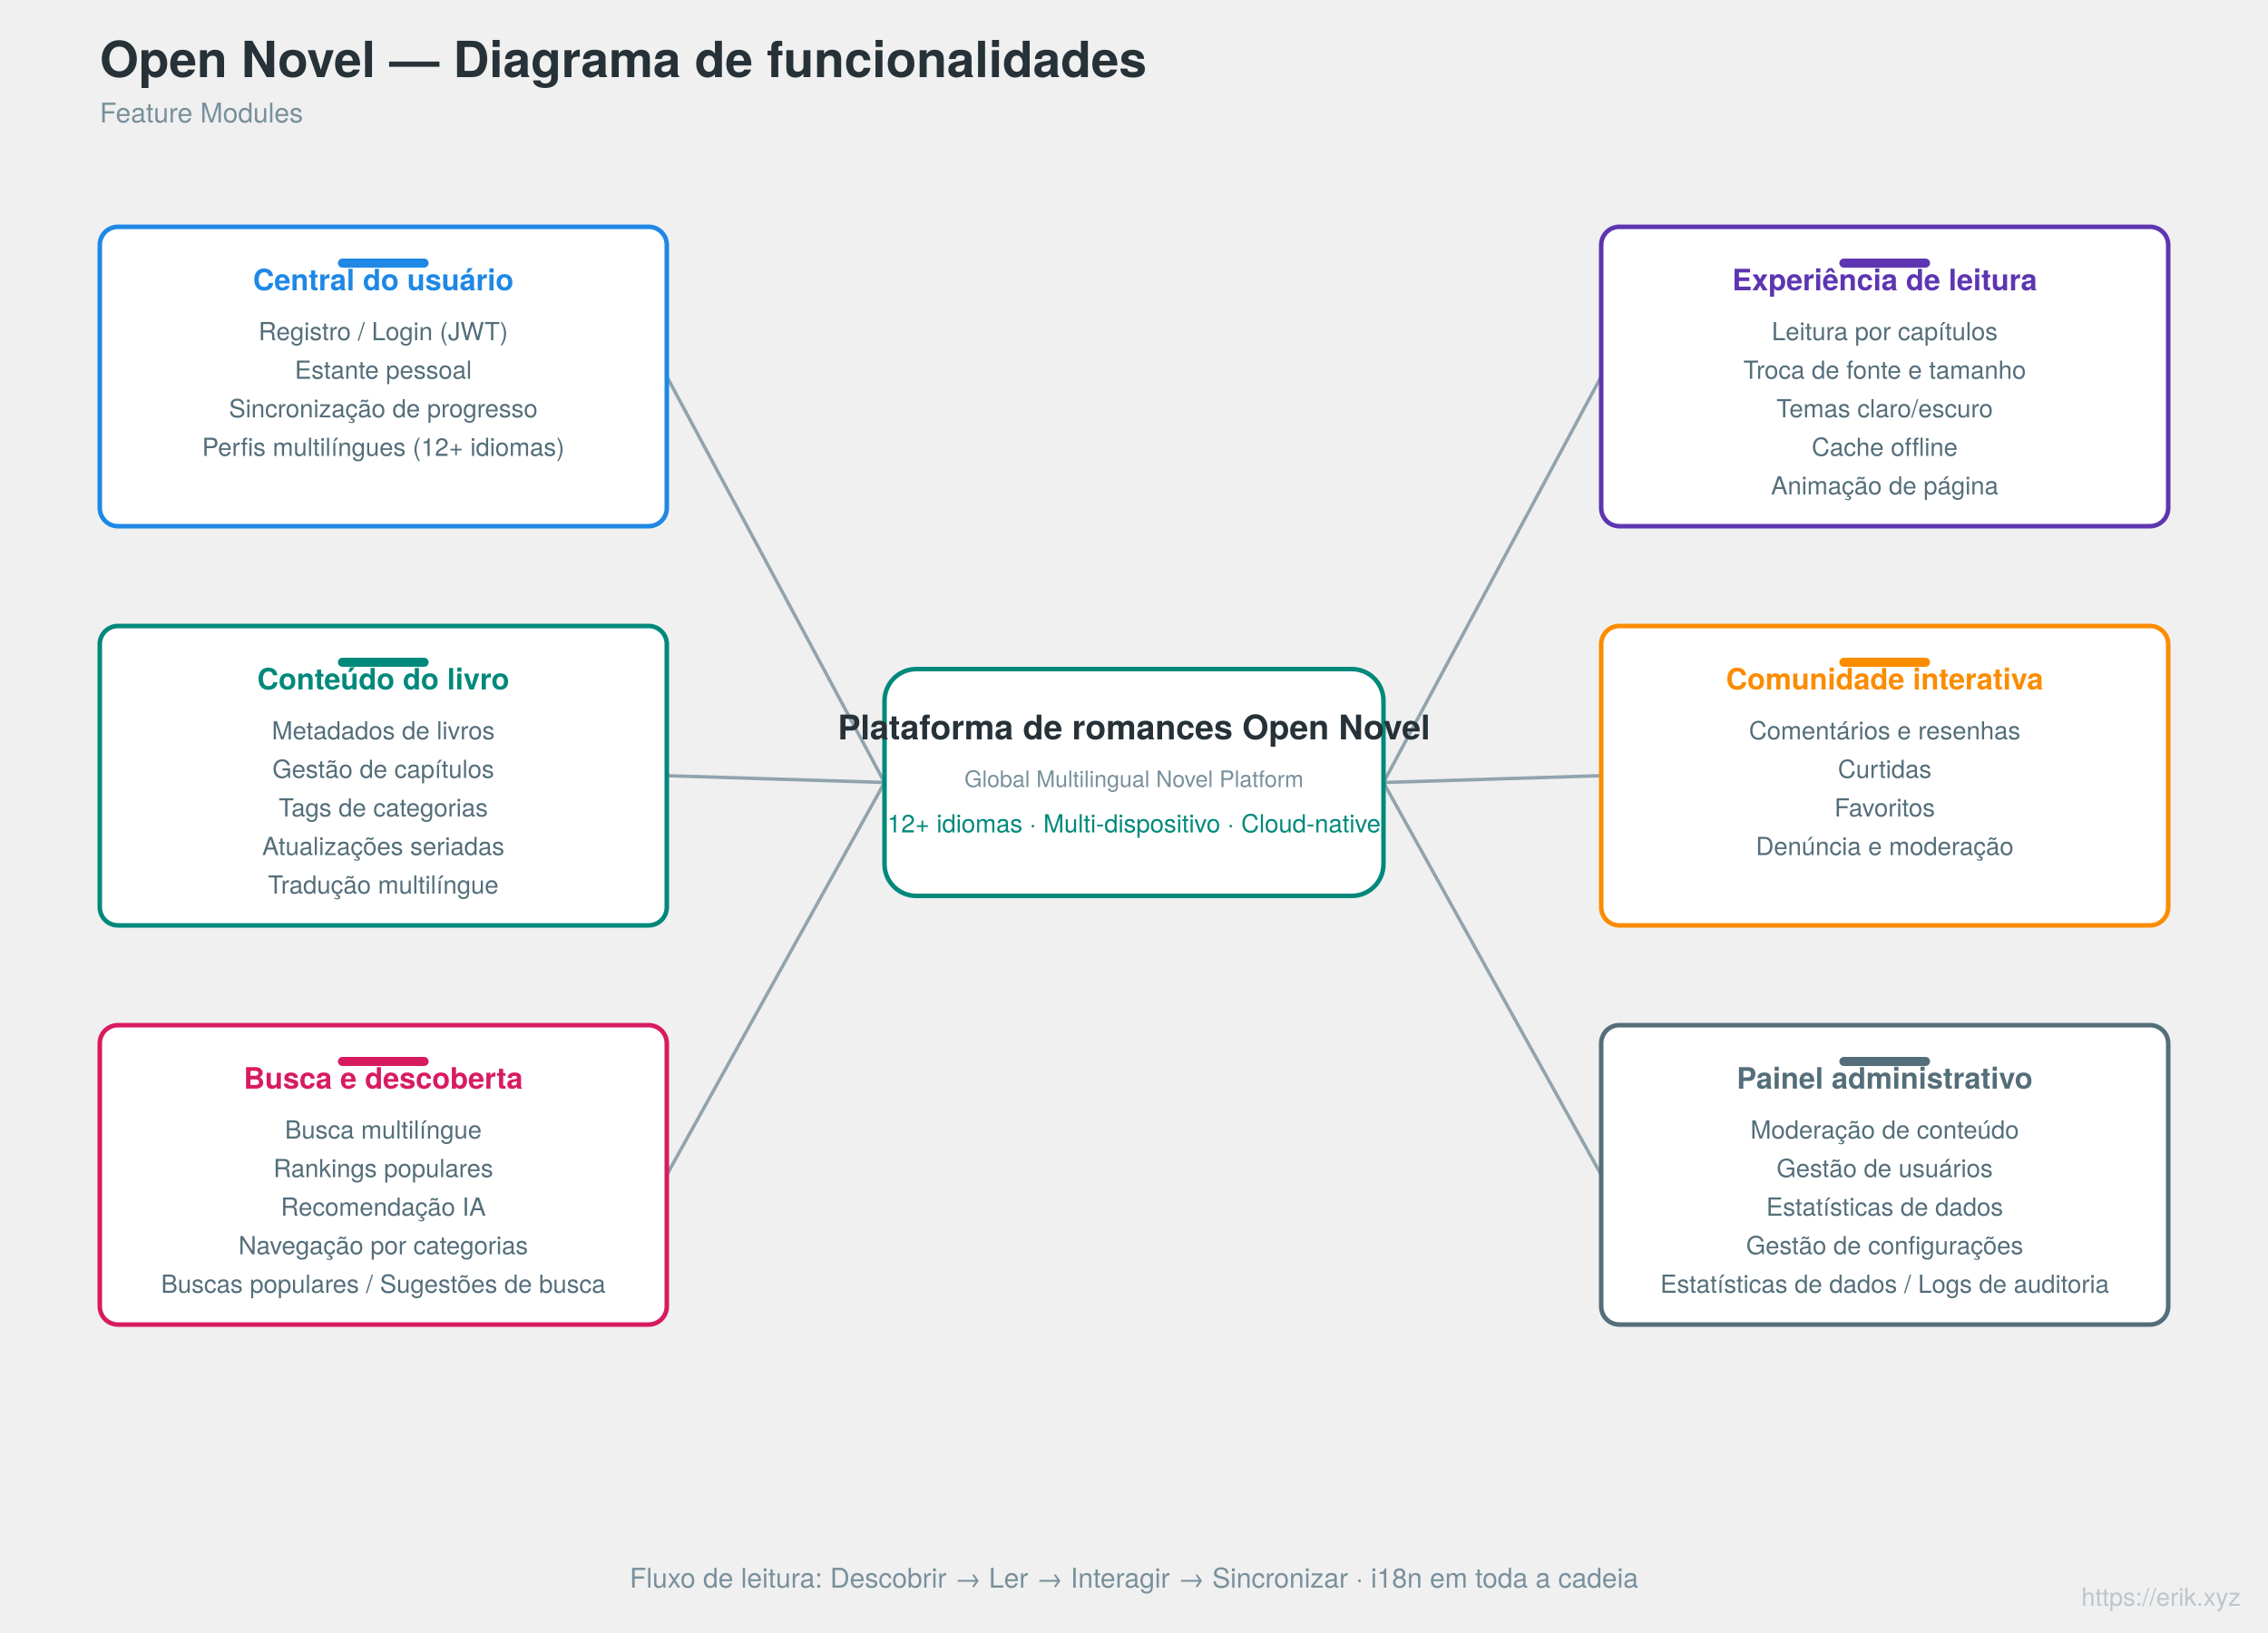
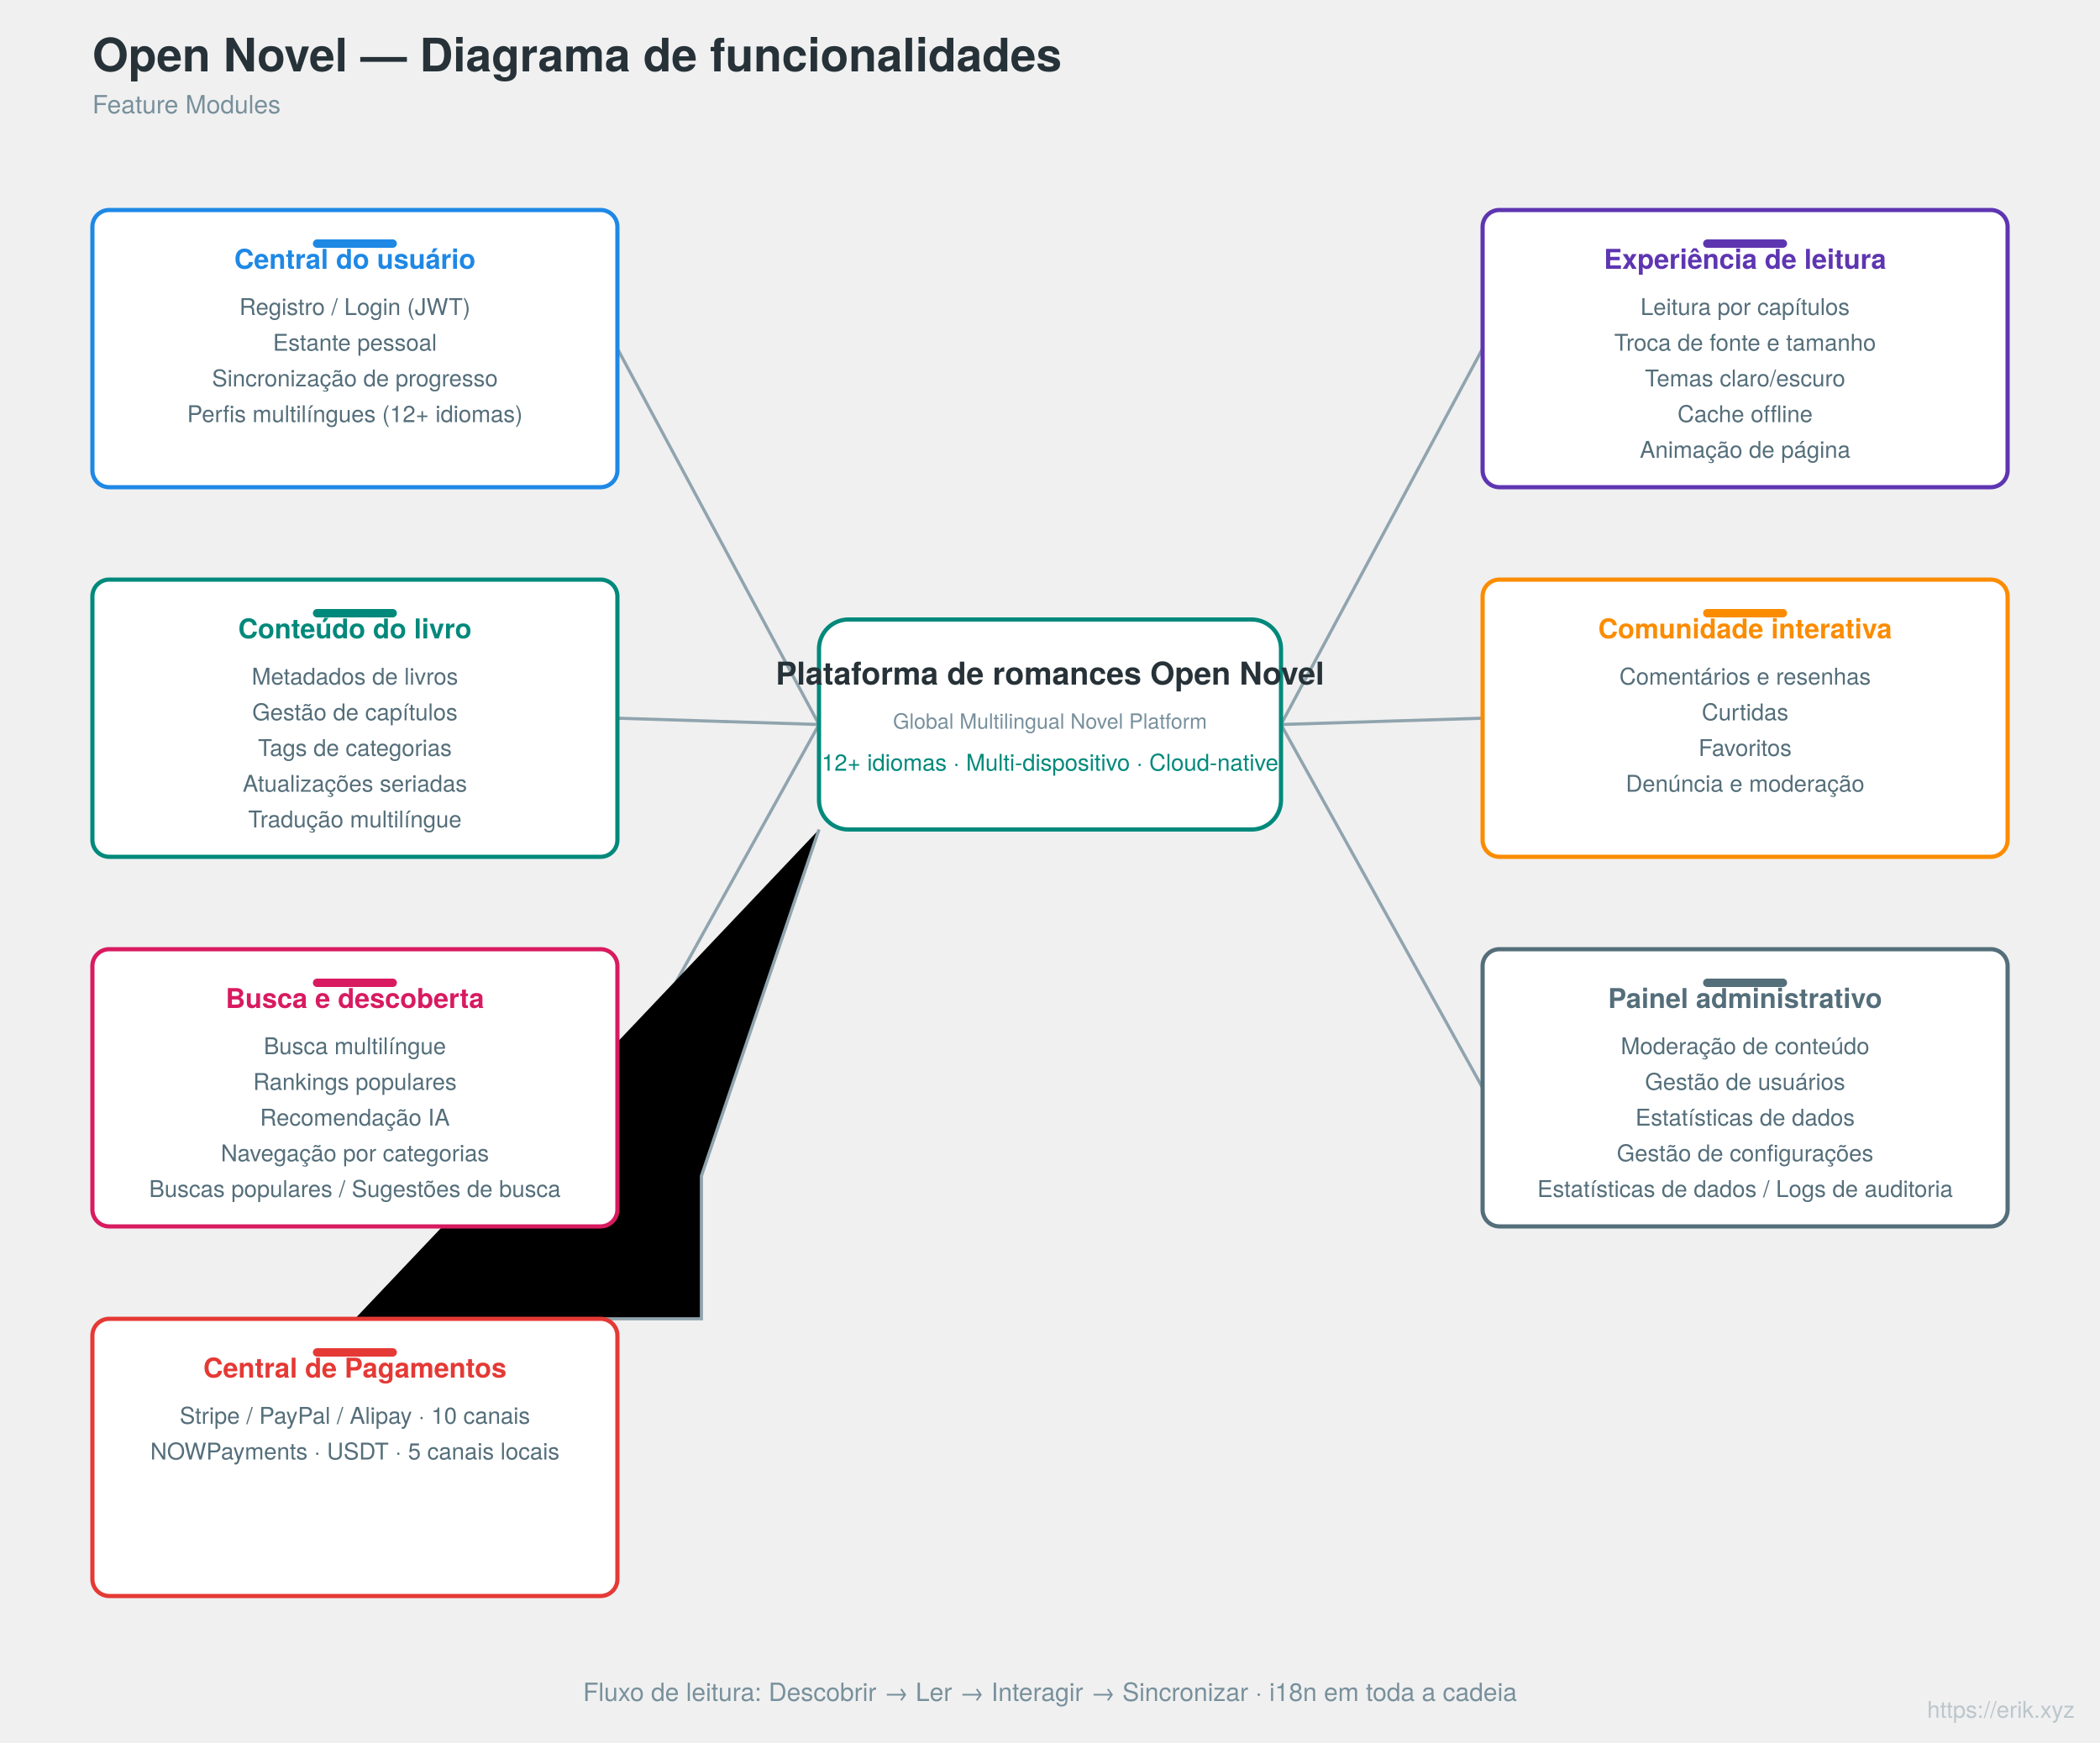
- <svg xmlns="http://www.w3.org/2000/svg" width="1000" height="720" viewBox="0 0 1000 720" font-family="'PingFang SC','Microsoft YaHei','Helvetica Neue',sans-serif">
+ <svg xmlns="http://www.w3.org/2000/svg" width="1000" height="830" viewBox="0 0 1000 830" font-family="'PingFang SC','Microsoft YaHei','Helvetica Neue',sans-serif">
  <text x="44" y="34" font-size="22" font-weight="700" fill="#263238">Open Novel — Diagrama de funcionalidades</text>
  <text x="44" y="54" font-size="12" fill="#78909c">Feature Modules</text>
  <g stroke="#90a4ae" stroke-width="1.5">
    <line x1="390" y1="345" x2="294" y2="166" />
    <line x1="390" y1="345" x2="294" y2="342" />
    <line x1="390" y1="345" x2="294" y2="518" />
    <line x1="610" y1="345" x2="706" y2="166" />
    <line x1="610" y1="345" x2="706" y2="342" />
    <line x1="610" y1="345" x2="706" y2="518" />
+     <polyline points="390,395 334,560 334,628 169,628" />
  </g>
  <g>
    <rect x="390" y="295" width="220" height="100" rx="14" fill="#ffffff" stroke="#00897b" stroke-width="2" />
    <text x="500" y="326" font-size="15" font-weight="700" fill="#263238" text-anchor="middle">Plataforma de romances Open Novel</text>
    <text x="500" y="347" font-size="10" fill="#78909c" text-anchor="middle">Global Multilingual Novel Platform</text>
    <text x="500" y="367" font-size="11" fill="#00897b" text-anchor="middle">12+ idiomas · Multi-dispositivo · Cloud-native</text>
  </g>
  <g>
    <rect x="44" y="100" width="250" height="132" rx="8" fill="#ffffff" stroke="#1e88e5" stroke-width="2" />
    <rect x="149" y="114" width="40" height="4" rx="2" fill="#1e88e5" />
    <text x="169" y="128" font-size="13" font-weight="700" fill="#1e88e5" text-anchor="middle">Central do usuário</text>
    <text x="169" y="150" font-size="11" fill="#546e7a" text-anchor="middle">Registro / Login (JWT)</text>
    <text x="169" y="167" font-size="11" fill="#546e7a" text-anchor="middle">Estante pessoal</text>
    <text x="169" y="184" font-size="11" fill="#546e7a" text-anchor="middle">Sincronização de progresso</text>
    <text x="169" y="201" font-size="11" fill="#546e7a" text-anchor="middle">Perfis multilíngues (12+ idiomas)</text>
  </g>
  <g>
    <rect x="706" y="100" width="250" height="132" rx="8" fill="#ffffff" stroke="#5e35b1" stroke-width="2" />
    <rect x="811" y="114" width="40" height="4" rx="2" fill="#5e35b1" />
    <text x="831" y="128" font-size="13" font-weight="700" fill="#5e35b1" text-anchor="middle">Experiência de leitura</text>
    <text x="831" y="150" font-size="11" fill="#546e7a" text-anchor="middle">Leitura por capítulos</text>
    <text x="831" y="167" font-size="11" fill="#546e7a" text-anchor="middle">Troca de fonte e tamanho</text>
    <text x="831" y="184" font-size="11" fill="#546e7a" text-anchor="middle">Temas claro/escuro</text>
    <text x="831" y="201" font-size="11" fill="#546e7a" text-anchor="middle">Cache offline</text>
    <text x="831" y="218" font-size="11" fill="#546e7a" text-anchor="middle">Animação de página</text>
  </g>
  <g>
    <rect x="44" y="276" width="250" height="132" rx="8" fill="#ffffff" stroke="#00897b" stroke-width="2" />
    <rect x="149" y="290" width="40" height="4" rx="2" fill="#00897b" />
    <text x="169" y="304" font-size="13" font-weight="700" fill="#00897b" text-anchor="middle">Conteúdo do livro</text>
    <text x="169" y="326" font-size="11" fill="#546e7a" text-anchor="middle">Metadados de livros</text>
    <text x="169" y="343" font-size="11" fill="#546e7a" text-anchor="middle">Gestão de capítulos</text>
    <text x="169" y="360" font-size="11" fill="#546e7a" text-anchor="middle">Tags de categorias</text>
    <text x="169" y="377" font-size="11" fill="#546e7a" text-anchor="middle">Atualizações seriadas</text>
    <text x="169" y="394" font-size="11" fill="#546e7a" text-anchor="middle">Tradução multilíngue</text>
  </g>
  <g>
    <rect x="706" y="276" width="250" height="132" rx="8" fill="#ffffff" stroke="#fb8c00" stroke-width="2" />
    <rect x="811" y="290" width="40" height="4" rx="2" fill="#fb8c00" />
    <text x="831" y="304" font-size="13" font-weight="700" fill="#fb8c00" text-anchor="middle">Comunidade interativa</text>
    <text x="831" y="326" font-size="11" fill="#546e7a" text-anchor="middle">Comentários e resenhas</text>
    <text x="831" y="343" font-size="11" fill="#546e7a" text-anchor="middle">Curtidas</text>
    <text x="831" y="360" font-size="11" fill="#546e7a" text-anchor="middle">Favoritos</text>
    <text x="831" y="377" font-size="11" fill="#546e7a" text-anchor="middle">Denúncia e moderação</text>
  </g>
  <g>
    <rect x="44" y="452" width="250" height="132" rx="8" fill="#ffffff" stroke="#d81b60" stroke-width="2" />
    <rect x="149" y="466" width="40" height="4" rx="2" fill="#d81b60" />
    <text x="169" y="480" font-size="13" font-weight="700" fill="#d81b60" text-anchor="middle">Busca e descoberta</text>
    <text x="169" y="502" font-size="11" fill="#546e7a" text-anchor="middle">Busca multilíngue</text>
    <text x="169" y="519" font-size="11" fill="#546e7a" text-anchor="middle">Rankings populares</text>
    <text x="169" y="536" font-size="11" fill="#546e7a" text-anchor="middle">Recomendação IA</text>
    <text x="169" y="553" font-size="11" fill="#546e7a" text-anchor="middle">Navegação por categorias</text>
    <text x="169" y="570" font-size="11" fill="#546e7a" text-anchor="middle">Buscas populares / Sugestões de busca</text>
  </g>
  <g>
    <rect x="706" y="452" width="250" height="132" rx="8" fill="#ffffff" stroke="#546e7a" stroke-width="2" />
    <rect x="811" y="466" width="40" height="4" rx="2" fill="#546e7a" />
    <text x="831" y="480" font-size="13" font-weight="700" fill="#546e7a" text-anchor="middle">Painel administrativo</text>
    <text x="831" y="502" font-size="11" fill="#546e7a" text-anchor="middle">Moderação de conteúdo</text>
    <text x="831" y="519" font-size="11" fill="#546e7a" text-anchor="middle">Gestão de usuários</text>
    <text x="831" y="536" font-size="11" fill="#546e7a" text-anchor="middle">Estatísticas de dados</text>
    <text x="831" y="553" font-size="11" fill="#546e7a" text-anchor="middle">Gestão de configurações</text>
    <text x="831" y="570" font-size="11" fill="#546e7a" text-anchor="middle">Estatísticas de dados / Logs de auditoria</text>
  </g>
-   <text x="500" y="700" font-size="12" fill="#78909c" text-anchor="middle">Fluxo de leitura: Descobrir → Ler → Interagir → Sincronizar · i18n em toda a cadeia</text>
-   <text x="988" y="708" font-size="11" fill="#90a4ae" opacity="0.55" text-anchor="end">https://erik.xyz</text>
+   <g>
+     <rect x="44" y="628" width="250" height="132" rx="8" fill="#ffffff" stroke="#e53935" stroke-width="2" />
+     <rect x="149" y="642" width="40" height="4" rx="2" fill="#e53935" />
+     <text x="169" y="656" font-size="13" font-weight="700" fill="#e53935" text-anchor="middle">Central de Pagamentos</text>
+     <text x="169" y="678" font-size="11" fill="#546e7a" text-anchor="middle">Stripe / PayPal / Alipay · 10 canais</text>
+     <text x="169" y="695" font-size="11" fill="#546e7a" text-anchor="middle">NOWPayments · USDT · 5 canais locais</text>
+   </g>
+   <text x="500" y="810" font-size="12" fill="#78909c" text-anchor="middle">Fluxo de leitura: Descobrir → Ler → Interagir → Sincronizar · i18n em toda a cadeia</text>
+   <text x="988" y="818" font-size="11" fill="#90a4ae" opacity="0.55" text-anchor="end">https://erik.xyz</text>
</svg>
